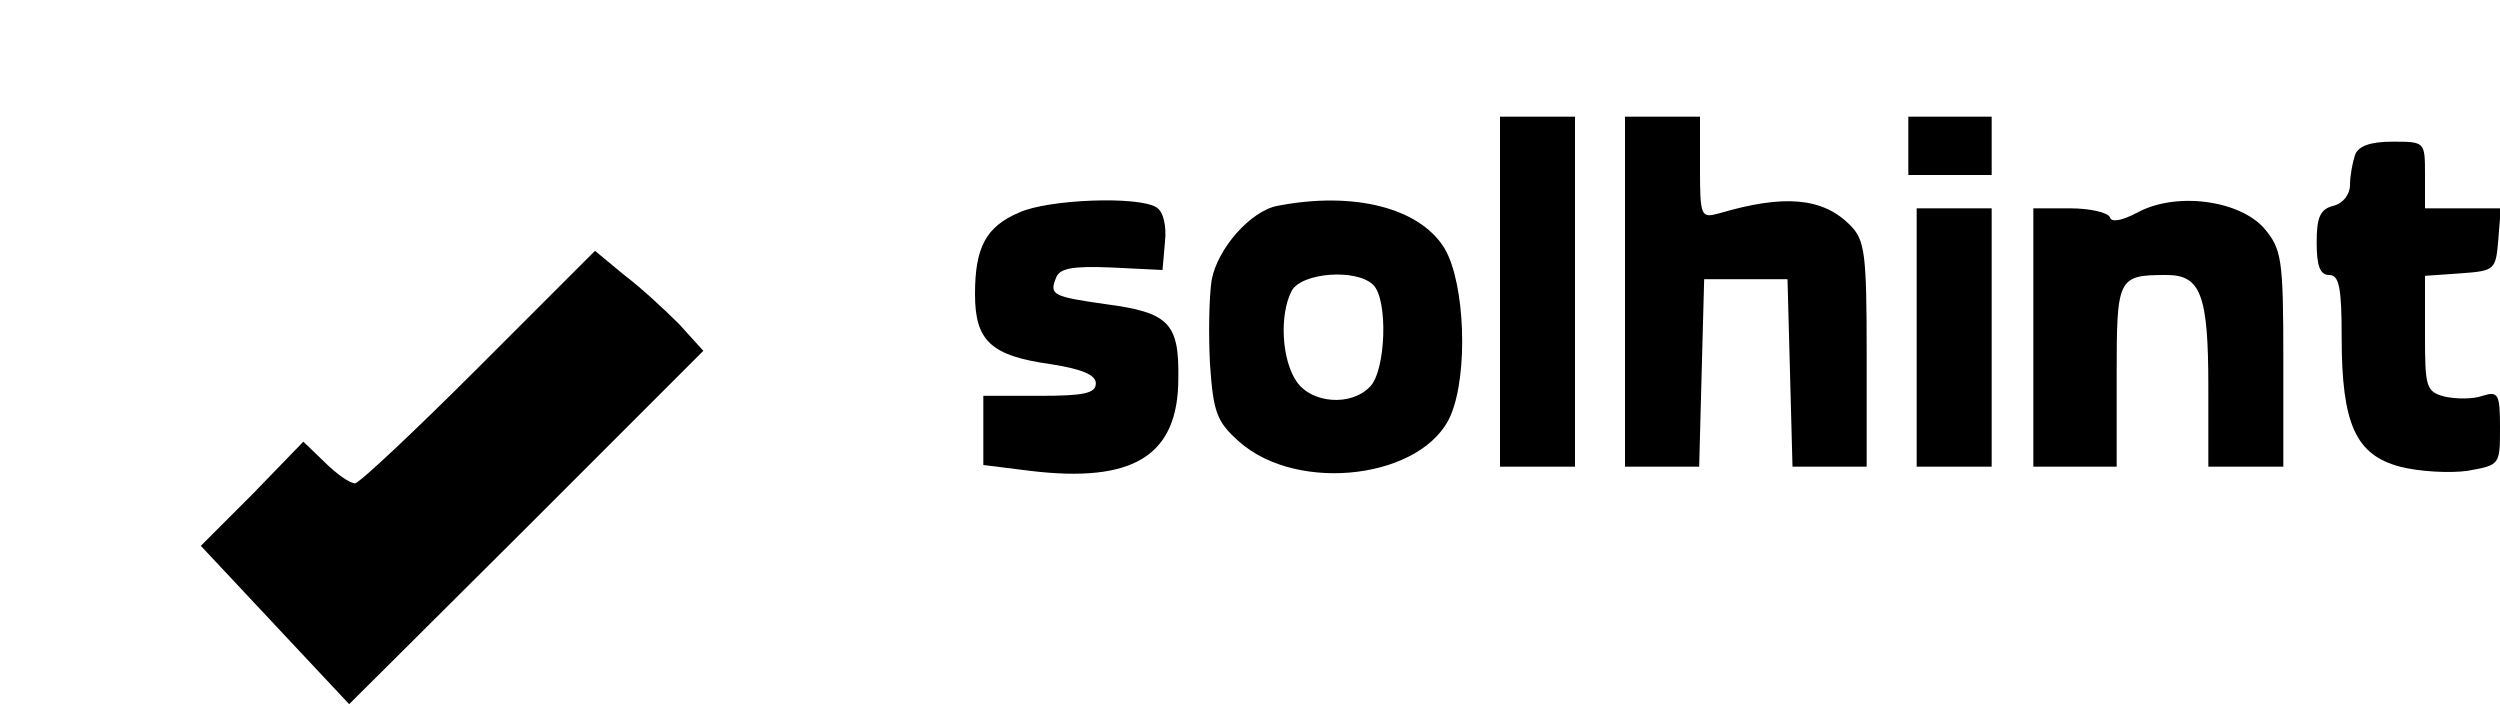
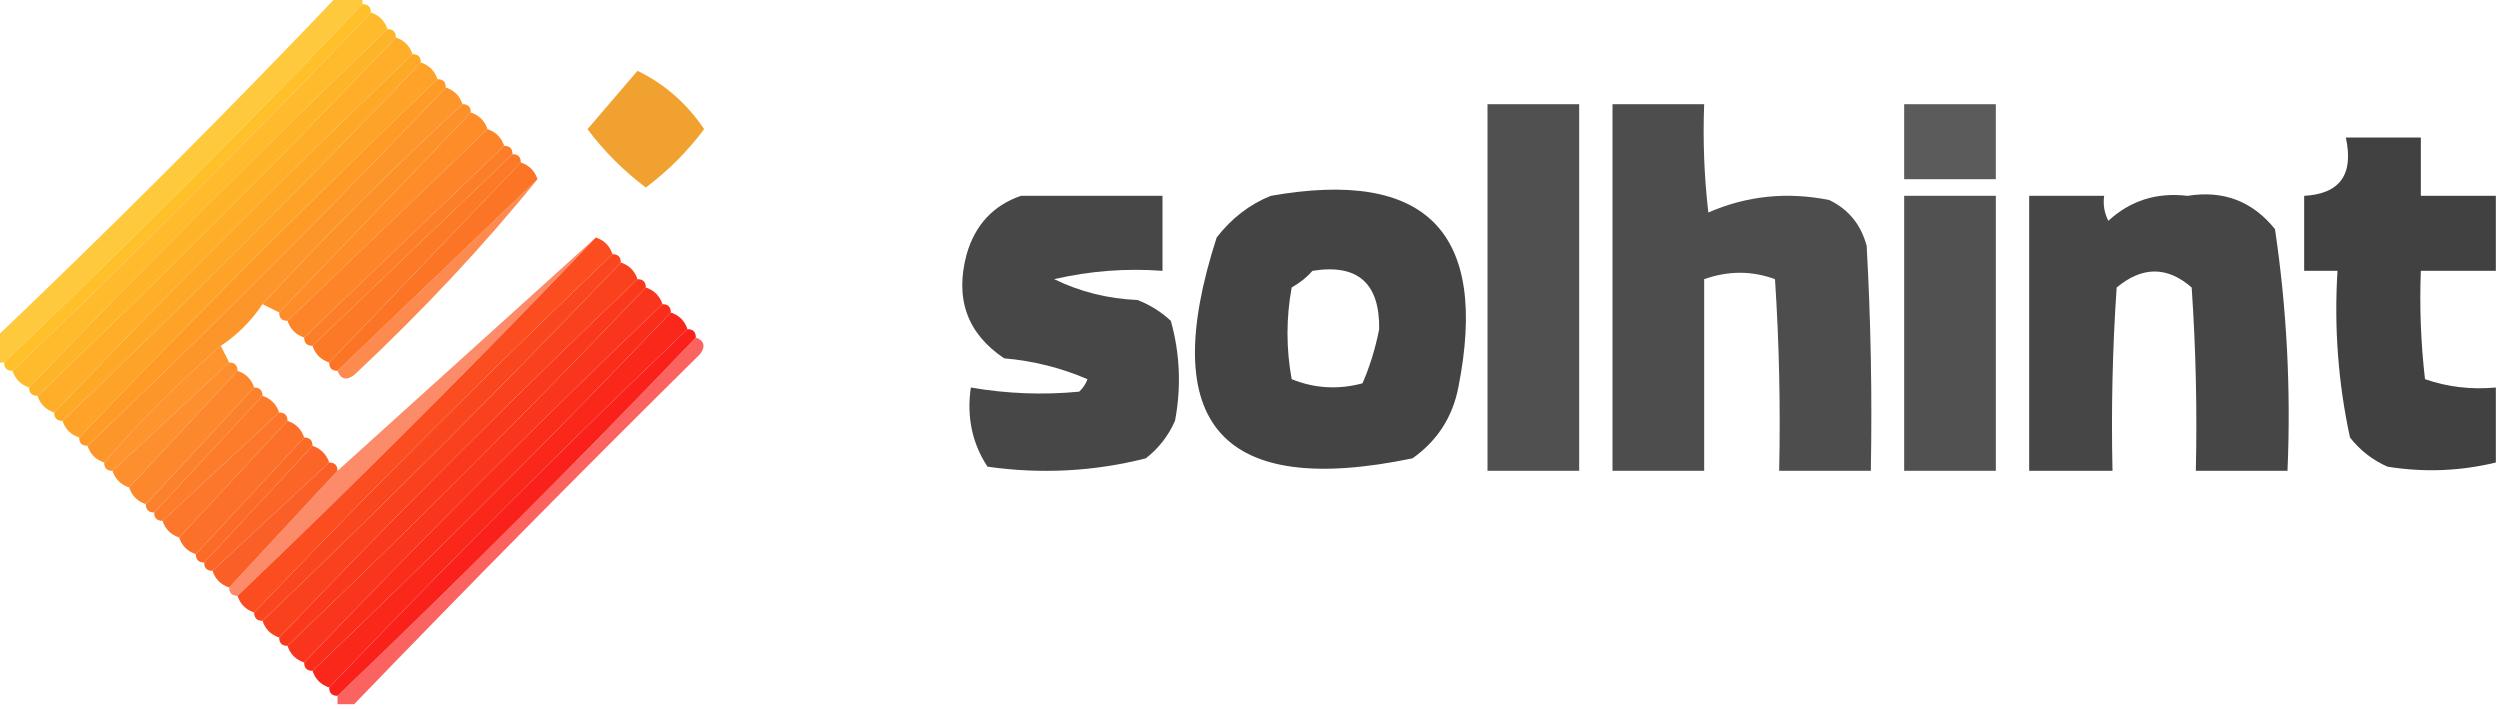
- <svg xmlns="http://www.w3.org/2000/svg" version="1.0" width="300pt" height="85pt" viewBox="0 0 300 85" preserveAspectRatio="xMidYMid meet">
-   <g transform="translate(0,85) scale(0.1,-0.1)" fill="#000000" stroke="none">
-     <path d="M1800 500 l0 -210 45 0 45 0 0 210 0 210 -45 0 -45 0 0 -210z" />
-     <path d="M1950 500 l0 -210 45 0 44 0 3 113 3 112 50 0 50 0 3 -112 3 -113 44 0 45 0 0 135 c0 121 -2 137 -20 155 -33 33 -79 37 -157 14 -22 -6 -23 -4 -23 55 l0 61 -45 0 -45 0 0 -210z" />
-     <path d="M2290 675 l0 -35 50 0 50 0 0 35 0 35 -50 0 -50 0 0 -35z" />
-     <path d="M2826 664 c-3 -9 -6 -25 -6 -36 0 -11 -8 -22 -20 -25 -16 -4 -20 -14 -20 -44 0 -28 4 -39 15 -39 12 0 15 -15 15 -75 0 -104 17 -141 70 -155 23 -6 60 -8 81 -5 39 7 39 7 39 52 0 40 -2 44 -21 38 -11 -4 -31 -4 -45 -1 -23 6 -24 11 -24 76 l0 69 43 3 c41 3 42 4 45 41 l3 37 -45 0 -46 0 0 40 c0 40 0 40 -39 40 -26 0 -41 -5 -45 -16z" />
-     <path d="M1223 595 c-40 -17 -53 -42 -53 -98 0 -56 19 -74 91 -84 38 -6 54 -13 54 -23 0 -12 -14 -15 -68 -15 l-67 0 0 -41 0 -42 56 -7 c124 -15 178 18 178 111 1 66 -11 79 -87 89 -63 9 -68 11 -60 31 4 12 19 15 67 13 l61 -3 3 34 c2 19 -2 36 -10 41 -21 14 -130 10 -165 -6z" />
-     <path d="M1533 603 c-32 -6 -72 -51 -79 -89 -3 -19 -4 -64 -2 -101 4 -58 8 -69 35 -93 71 -63 222 -44 254 32 21 50 17 157 -7 199 -29 49 -108 70 -201 52z m115 -95 c18 -18 15 -103 -4 -122 -23 -24 -70 -20 -88 6 -18 26 -21 80 -6 109 12 22 78 27 98 7z" />
-     <path d="M2565 595 c-19 -10 -31 -12 -33 -6 -2 6 -24 11 -48 11 l-44 0 0 -155 0 -155 50 0 50 0 0 109 c0 118 1 121 60 121 41 0 50 -24 50 -134 l0 -96 45 0 45 0 0 129 c0 121 -2 132 -23 157 -30 34 -106 44 -152 19z" />
-     <path d="M2300 445 l0 -155 45 0 45 0 0 155 0 155 -45 0 -45 0 0 -155z" />
-     <path d="M574 409 c-76 -76 -143 -139 -148 -139 -6 0 -22 11 -36 25 l-26 25 -61 -63 -62 -62 89 -95 89 -95 213 212 212 212 -29 32 c-17 17 -46 44 -66 59 l-35 29 -140 -140z" />
+ <svg xmlns="http://www.w3.org/2000/svg" version="1.1" width="300px" height="85px" style="shape-rendering:geometricPrecision; text-rendering:geometricPrecision; image-rendering:optimizeQuality; fill-rule:evenodd; clip-rule:evenodd">
+   <g>
+     <path style="opacity:0.894" fill="#ffc326" d="M 40.5,-0.5 C 41.5,-0.5 42.5,-0.5 43.5,-0.5C 43.5,-0.167 43.5,0.167 43.5,0.5C 29.5,15.167 15.167,29.5 0.5,43.5C 0.167,43.5 -0.167,43.5 -0.5,43.5C -0.5,42.5 -0.5,41.5 -0.5,40.5C 13.5,27.167 27.167,13.5 40.5,-0.5 Z" />
+   </g>
+   <g>
+     <path style="opacity:0.974" fill="#ffbe25" d="M 43.5,0.5 C 44.167,0.5 44.5,0.833 44.5,1.5C 30.5,16.167 16.167,30.5 1.5,44.5C 0.833,44.5 0.5,44.167 0.5,43.5C 15.167,29.5 29.5,15.167 43.5,0.5 Z" />
+   </g>
+   <g>
+     <path style="opacity:0.969" fill="#ffb925" d="M 44.5,1.5 C 45.5,1.833 46.167,2.5 46.5,3.5C 31.833,17.5 17.5,31.833 3.5,46.5C 2.5,46.167 1.833,45.5 1.5,44.5C 16.167,30.5 30.5,16.167 44.5,1.5 Z" />
+   </g>
+   <g>
+     <path style="opacity:0.98" fill="#feb224" d="M 46.5,3.5 C 47.167,3.5 47.5,3.833 47.5,4.5C 33.5,19.167 19.167,33.5 4.5,47.5C 3.833,47.5 3.5,47.167 3.5,46.5C 17.5,31.833 31.833,17.5 46.5,3.5 Z" />
+   </g>
+   <g>
+     <path style="opacity:0.969" fill="#feac23" d="M 47.5,4.5 C 48.5,4.833 49.167,5.5 49.5,6.5C 34.833,20.5 20.5,34.833 6.5,49.5C 5.5,49.167 4.833,48.5 4.5,47.5C 19.167,33.5 33.5,19.167 47.5,4.5 Z" />
+   </g>
+   <g>
+     <path style="opacity:0.98" fill="#fea623" d="M 49.5,6.5 C 50.167,6.5 50.5,6.833 50.5,7.5C 36.5,22.167 22.167,36.5 7.5,50.5C 6.833,50.5 6.5,50.167 6.5,49.5C 20.5,34.833 34.833,20.5 49.5,6.5 Z" />
+   </g>
+   <g>
+     <path style="opacity:0.969" fill="#fea022" d="M 50.5,7.5 C 51.5,7.833 52.167,8.5 52.5,9.5C 37.833,23.5 23.5,37.833 9.5,52.5C 8.5,52.167 7.833,51.5 7.5,50.5C 22.167,36.5 36.5,22.167 50.5,7.5 Z" />
+   </g>
+   <g>
+     <path style="opacity:0.814" fill="#ee8c00" d="M 76.5,8.5 C 79.744,10.071 82.411,12.405 84.5,15.5C 82.5,18.167 80.167,20.5 77.5,22.5C 74.833,20.5 72.5,18.167 70.5,15.5C 72.523,13.147 74.523,10.814 76.5,8.5 Z" />
+   </g>
+   <g>
+     <path style="opacity:0.98" fill="#fd9922" d="M 52.5,9.5 C 53.167,9.5 53.5,9.833 53.5,10.5C 39.5,25.167 25.167,39.5 10.5,53.5C 9.833,53.5 9.5,53.167 9.5,52.5C 23.5,37.833 37.833,23.5 52.5,9.5 Z" />
+   </g>
+   <g>
+     <path style="opacity:0.96" fill="#fd9221" d="M 53.5,10.5 C 54.5,10.833 55.167,11.5 55.5,12.5C 47.167,20.167 39.167,28.167 31.5,36.5C 30.167,38.5 28.5,40.167 26.5,41.5C 21.5,45.833 16.833,50.5 12.5,55.5C 11.5,55.167 10.833,54.5 10.5,53.5C 25.167,39.5 39.5,25.167 53.5,10.5 Z" />
+   </g>
+   <g>
+     <path style="opacity:0.959" fill="#fd8d20" d="M 55.5,12.5 C 56.167,12.5 56.5,12.833 56.5,13.5C 48.833,21.5 41.167,29.5 33.5,37.5C 32.833,37.167 32.167,36.833 31.5,36.5C 39.167,28.167 47.167,20.167 55.5,12.5 Z" />
+   </g>
+   <g>
+     <path style="opacity:0.856" fill="#323332" d="M 178.5,12.5 C 182.167,12.5 185.833,12.5 189.5,12.5C 189.5,27.167 189.5,41.833 189.5,56.5C 185.833,56.5 182.167,56.5 178.5,56.5C 178.5,41.833 178.5,27.167 178.5,12.5 Z" />
+   </g>
+   <g>
+     <path style="opacity:0.873" fill="#323332" d="M 193.5,12.5 C 197.167,12.5 200.833,12.5 204.5,12.5C 204.334,16.846 204.501,21.179 205,25.5C 209.609,23.49 214.442,22.99 219.5,24C 221.815,25.109 223.315,26.943 224,29.5C 224.5,38.494 224.666,47.494 224.5,56.5C 220.833,56.5 217.167,56.5 213.5,56.5C 213.666,48.826 213.5,41.159 213,33.5C 210.226,32.477 207.393,32.477 204.5,33.5C 204.5,41.167 204.5,48.833 204.5,56.5C 200.833,56.5 197.167,56.5 193.5,56.5C 193.5,41.833 193.5,27.167 193.5,12.5 Z" />
+   </g>
+   <g>
+     <path style="opacity:0.803" fill="#323332" d="M 228.5,12.5 C 232.167,12.5 235.833,12.5 239.5,12.5C 239.5,15.5 239.5,18.5 239.5,21.5C 235.833,21.5 232.167,21.5 228.5,21.5C 228.5,18.5 228.5,15.5 228.5,12.5 Z" />
+   </g>
+   <g>
+     <path style="opacity:0.958" fill="#fd8720" d="M 56.5,13.5 C 57.5,13.833 58.167,14.5 58.5,15.5C 50.5,23.167 42.5,30.833 34.5,38.5C 33.833,38.5 33.5,38.167 33.5,37.5C 41.167,29.5 48.833,21.5 56.5,13.5 Z" />
+   </g>
+   <g>
+     <path style="opacity:0.958" fill="#fd7f1f" d="M 58.5,15.5 C 59.5,15.833 60.167,16.5 60.5,17.5C 52.5,25.167 44.5,32.833 36.5,40.5C 35.5,40.167 34.833,39.5 34.5,38.5C 42.5,30.833 50.5,23.167 58.5,15.5 Z" />
+   </g>
+   <g>
+     <path style="opacity:0.933" fill="#323332" d="M 299.5,23.5 C 299.5,26.5 299.5,29.5 299.5,32.5C 296.5,32.5 293.5,32.5 290.5,32.5C 290.334,36.846 290.501,41.179 291,45.5C 293.719,46.444 296.552,46.777 299.5,46.5C 299.5,49.5 299.5,52.5 299.5,55.5C 295.22,56.54 290.887,56.706 286.5,56C 284.714,55.215 283.214,54.049 282,52.5C 280.58,45.95 280.08,39.284 280.5,32.5C 279.167,32.5 277.833,32.5 276.5,32.5C 276.5,29.5 276.5,26.5 276.5,23.5C 280.803,23.265 282.47,20.931 281.5,16.5C 284.5,16.5 287.5,16.5 290.5,16.5C 290.5,18.833 290.5,21.167 290.5,23.5C 293.5,23.5 296.5,23.5 299.5,23.5 Z" />
+   </g>
+   <g>
+     <path style="opacity:0.958" fill="#fc791f" d="M 60.5,17.5 C 61.167,17.5 61.5,17.833 61.5,18.5C 53.5,26.167 45.5,33.833 37.5,41.5C 36.833,41.5 36.5,41.167 36.5,40.5C 44.5,32.833 52.5,25.167 60.5,17.5 Z" />
+   </g>
+   <g>
+     <path style="opacity:0.958" fill="#fc741e" d="M 61.5,18.5 C 62.167,18.5 62.5,18.833 62.5,19.5C 54.833,27.5 47.167,35.5 39.5,43.5C 38.5,43.167 37.833,42.5 37.5,41.5C 45.5,33.833 53.5,26.167 61.5,18.5 Z" />
+   </g>
+   <g>
+     <path style="opacity:0.958" fill="#fc6e1d" d="M 62.5,19.5 C 63.5,19.833 64.167,20.5 64.5,21.5C 56.5,29.167 48.5,36.833 40.5,44.5C 39.833,44.5 39.5,44.167 39.5,43.5C 47.167,35.5 54.833,27.5 62.5,19.5 Z" />
+   </g>
+   <g>
+     <path style="opacity:0.78" fill="#fc691c" d="M 64.5,21.5 C 58.056,29.468 50.722,37.302 42.5,45C 41.563,45.692 40.897,45.525 40.5,44.5C 48.5,36.833 56.5,29.167 64.5,21.5 Z" />
+   </g>
+   <g>
+     <path style="opacity:0.902" fill="#323332" d="M 122.5,23.5 C 128.167,23.5 133.833,23.5 139.5,23.5C 139.5,26.5 139.5,29.5 139.5,32.5C 135.116,32.174 130.783,32.508 126.5,33.5C 129.629,35.022 132.963,35.855 136.5,36C 138.002,36.583 139.335,37.416 140.5,38.5C 141.6,42.443 141.767,46.443 141,50.5C 140.215,52.286 139.049,53.786 137.5,55C 131.277,56.581 124.944,56.915 118.5,56C 116.656,53.196 115.989,50.03 116.5,46.5C 120.819,47.249 125.152,47.416 129.5,47C 129.957,46.586 130.291,46.086 130.5,45.5C 127.313,44.135 123.98,43.301 120.5,43C 116.061,40.024 114.561,35.857 116,30.5C 117.018,26.985 119.185,24.652 122.5,23.5 Z" />
+   </g>
+   <g>
+     <path style="opacity:0.916" fill="#323332" d="M 152.5,23.5 C 171.188,20.205 178.688,27.872 175,46.5C 174.3,50.066 172.467,52.9 169.5,55C 146.6,59.761 138.766,50.927 146,28.5C 147.805,26.174 149.972,24.508 152.5,23.5 Z M 157.5,32.5 C 162.91,31.631 165.577,33.965 165.5,39.5C 165.06,41.765 164.394,43.932 163.5,46C 160.571,46.777 157.737,46.611 155,45.5C 154.333,41.833 154.333,38.167 155,34.5C 155.995,33.934 156.828,33.267 157.5,32.5 Z" />
+   </g>
+   <g>
+     <path style="opacity:0.853" fill="#323332" d="M 228.5,23.5 C 232.167,23.5 235.833,23.5 239.5,23.5C 239.5,34.5 239.5,45.5 239.5,56.5C 235.833,56.5 232.167,56.5 228.5,56.5C 228.5,45.5 228.5,34.5 228.5,23.5 Z" />
+   </g>
+   <g>
+     <path style="opacity:0.905" fill="#323332" d="M 243.5,23.5 C 246.5,23.5 249.5,23.5 252.5,23.5C 252.351,24.552 252.517,25.552 253,26.5C 255.653,24.059 258.82,23.059 262.5,23.5C 266.807,22.809 270.307,24.142 273,27.5C 274.42,37.086 274.92,46.753 274.5,56.5C 270.833,56.5 267.167,56.5 263.5,56.5C 263.666,49.159 263.5,41.826 263,34.5C 260.075,31.941 257.075,31.941 254,34.5C 253.5,41.826 253.334,49.159 253.5,56.5C 250.167,56.5 246.833,56.5 243.5,56.5C 243.5,45.5 243.5,34.5 243.5,23.5 Z" />
+   </g>
+   <g>
+     <path style="opacity:0.652" fill="#fb4d1a" d="M 71.5,28.5 C 57.5,43.167 43.167,57.5 28.5,71.5C 27.833,71.5 27.5,71.167 27.5,70.5C 31.833,65.833 36.167,61.167 40.5,56.5C 50.833,47.167 61.167,37.833 71.5,28.5 Z" />
+   </g>
+   <g>
+     <path style="opacity:0.969" fill="#fb4819" d="M 71.5,28.5 C 72.5,28.833 73.167,29.5 73.5,30.5C 58.833,44.5 44.5,58.833 30.5,73.5C 29.5,73.167 28.833,72.5 28.5,71.5C 43.167,57.5 57.5,43.167 71.5,28.5 Z" />
+   </g>
+   <g>
+     <path style="opacity:0.98" fill="#fa4219" d="M 73.5,30.5 C 74.167,30.5 74.5,30.833 74.5,31.5C 60.5,46.167 46.167,60.5 31.5,74.5C 30.833,74.5 30.5,74.167 30.5,73.5C 44.5,58.833 58.833,44.5 73.5,30.5 Z" />
+   </g>
+   <g>
+     <path style="opacity:0.969" fill="#fa3c18" d="M 74.5,31.5 C 75.5,31.833 76.167,32.5 76.5,33.5C 61.833,47.5 47.5,61.833 33.5,76.5C 32.5,76.167 31.833,75.5 31.5,74.5C 46.167,60.5 60.5,46.167 74.5,31.5 Z" />
+   </g>
+   <g>
+     <path style="opacity:0.98" fill="#fa3517" d="M 76.5,33.5 C 77.167,33.5 77.5,33.833 77.5,34.5C 63.5,49.167 49.167,63.5 34.5,77.5C 33.833,77.5 33.5,77.167 33.5,76.5C 47.5,61.833 61.833,47.5 76.5,33.5 Z" />
+   </g>
+   <g>
+     <path style="opacity:0.969" fill="#fa2f17" d="M 77.5,34.5 C 78.5,34.833 79.167,35.5 79.5,36.5C 64.833,50.5 50.5,64.833 36.5,79.5C 35.5,79.167 34.833,78.5 34.5,77.5C 49.167,63.5 63.5,49.167 77.5,34.5 Z" />
+   </g>
+   <g>
+     <path style="opacity:0.98" fill="#fa2916" d="M 79.5,36.5 C 80.167,36.5 80.5,36.833 80.5,37.5C 66.5,52.167 52.167,66.5 37.5,80.5C 36.833,80.5 36.5,80.167 36.5,79.5C 50.5,64.833 64.833,50.5 79.5,36.5 Z" />
+   </g>
+   <g>
+     <path style="opacity:0.974" fill="#f92316" d="M 80.5,37.5 C 81.5,37.833 82.167,38.5 82.5,39.5C 67.833,53.5 53.5,67.833 39.5,82.5C 38.5,82.167 37.833,81.5 37.5,80.5C 52.167,66.5 66.5,52.167 80.5,37.5 Z" />
+   </g>
+   <g>
+     <path style="opacity:0.98" fill="#f91d15" d="M 82.5,39.5 C 83.167,39.5 83.5,39.833 83.5,40.5C 69.5,55.167 55.167,69.5 40.5,83.5C 39.833,83.5 39.5,83.167 39.5,82.5C 53.5,67.833 67.833,53.5 82.5,39.5 Z" />
+   </g>
+   <g>
+     <path style="opacity:0.669" fill="#f91714" d="M 83.5,40.5 C 84.525,40.897 84.692,41.563 84,42.5C 69.965,56.368 56.131,70.368 42.5,84.5C 41.833,84.5 41.167,84.5 40.5,84.5C 40.5,84.167 40.5,83.833 40.5,83.5C 55.167,69.5 69.5,55.167 83.5,40.5 Z" />
+   </g>
+   <g>
+     <path style="opacity:0.941" fill="#fd8d20" d="M 26.5,41.5 C 26.833,42.167 27.167,42.833 27.5,43.5C 22.833,47.833 18.167,52.167 13.5,56.5C 12.833,56.5 12.5,56.167 12.5,55.5C 16.833,50.5 21.5,45.833 26.5,41.5 Z" />
+   </g>
+   <g>
+     <path style="opacity:0.936" fill="#fd8720" d="M 27.5,43.5 C 28.167,43.5 28.5,43.833 28.5,44.5C 24.167,49.167 19.833,53.833 15.5,58.5C 14.5,58.167 13.833,57.5 13.5,56.5C 18.167,52.167 22.833,47.833 27.5,43.5 Z" />
+   </g>
+   <g>
+     <path style="opacity:0.936" fill="#fd7f1f" d="M 28.5,44.5 C 29.5,44.833 30.167,45.5 30.5,46.5C 26.167,51.167 21.833,55.833 17.5,60.5C 16.5,60.167 15.833,59.5 15.5,58.5C 19.833,53.833 24.167,49.167 28.5,44.5 Z" />
+   </g>
+   <g>
+     <path style="opacity:0.938" fill="#fc791f" d="M 30.5,46.5 C 31.167,46.5 31.5,46.833 31.5,47.5C 27.167,52.167 22.833,56.833 18.5,61.5C 17.833,61.5 17.5,61.167 17.5,60.5C 21.833,55.833 26.167,51.167 30.5,46.5 Z" />
+   </g>
+   <g>
+     <path style="opacity:0.939" fill="#fc741e" d="M 31.5,47.5 C 32.5,47.833 33.167,48.5 33.5,49.5C 28.833,53.833 24.167,58.167 19.5,62.5C 18.833,62.5 18.5,62.167 18.5,61.5C 22.833,56.833 27.167,52.167 31.5,47.5 Z" />
+   </g>
+   <g>
+     <path style="opacity:0.936" fill="#fc6e1d" d="M 33.5,49.5 C 34.167,49.5 34.5,49.833 34.5,50.5C 30.167,55.167 25.833,59.833 21.5,64.5C 20.5,64.167 19.833,63.5 19.5,62.5C 24.167,58.167 28.833,53.833 33.5,49.5 Z" />
+   </g>
+   <g>
+     <path style="opacity:0.938" fill="#fc671d" d="M 34.5,50.5 C 35.5,50.833 36.167,51.5 36.5,52.5C 32.167,57.167 27.833,61.833 23.5,66.5C 22.5,66.167 21.833,65.5 21.5,64.5C 25.833,59.833 30.167,55.167 34.5,50.5 Z" />
+   </g>
+   <g>
+     <path style="opacity:0.938" fill="#fc611b" d="M 36.5,52.5 C 37.167,52.5 37.5,52.833 37.5,53.5C 33.167,58.167 28.833,62.833 24.5,67.5C 23.833,67.5 23.5,67.167 23.5,66.5C 27.833,61.833 32.167,57.167 36.5,52.5 Z" />
+   </g>
+   <g>
+     <path style="opacity:0.939" fill="#fb5b1b" d="M 37.5,53.5 C 38.5,53.833 39.167,54.5 39.5,55.5C 34.833,59.833 30.167,64.167 25.5,68.5C 24.833,68.5 24.5,68.167 24.5,67.5C 28.833,62.833 33.167,58.167 37.5,53.5 Z" />
+   </g>
+   <g>
+     <path style="opacity:0.936" fill="#fb541a" d="M 39.5,55.5 C 40.167,55.5 40.5,55.833 40.5,56.5C 36.167,61.167 31.833,65.833 27.5,70.5C 26.5,70.167 25.833,69.5 25.5,68.5C 30.167,64.167 34.833,59.833 39.5,55.5 Z" />
  </g>
</svg>
